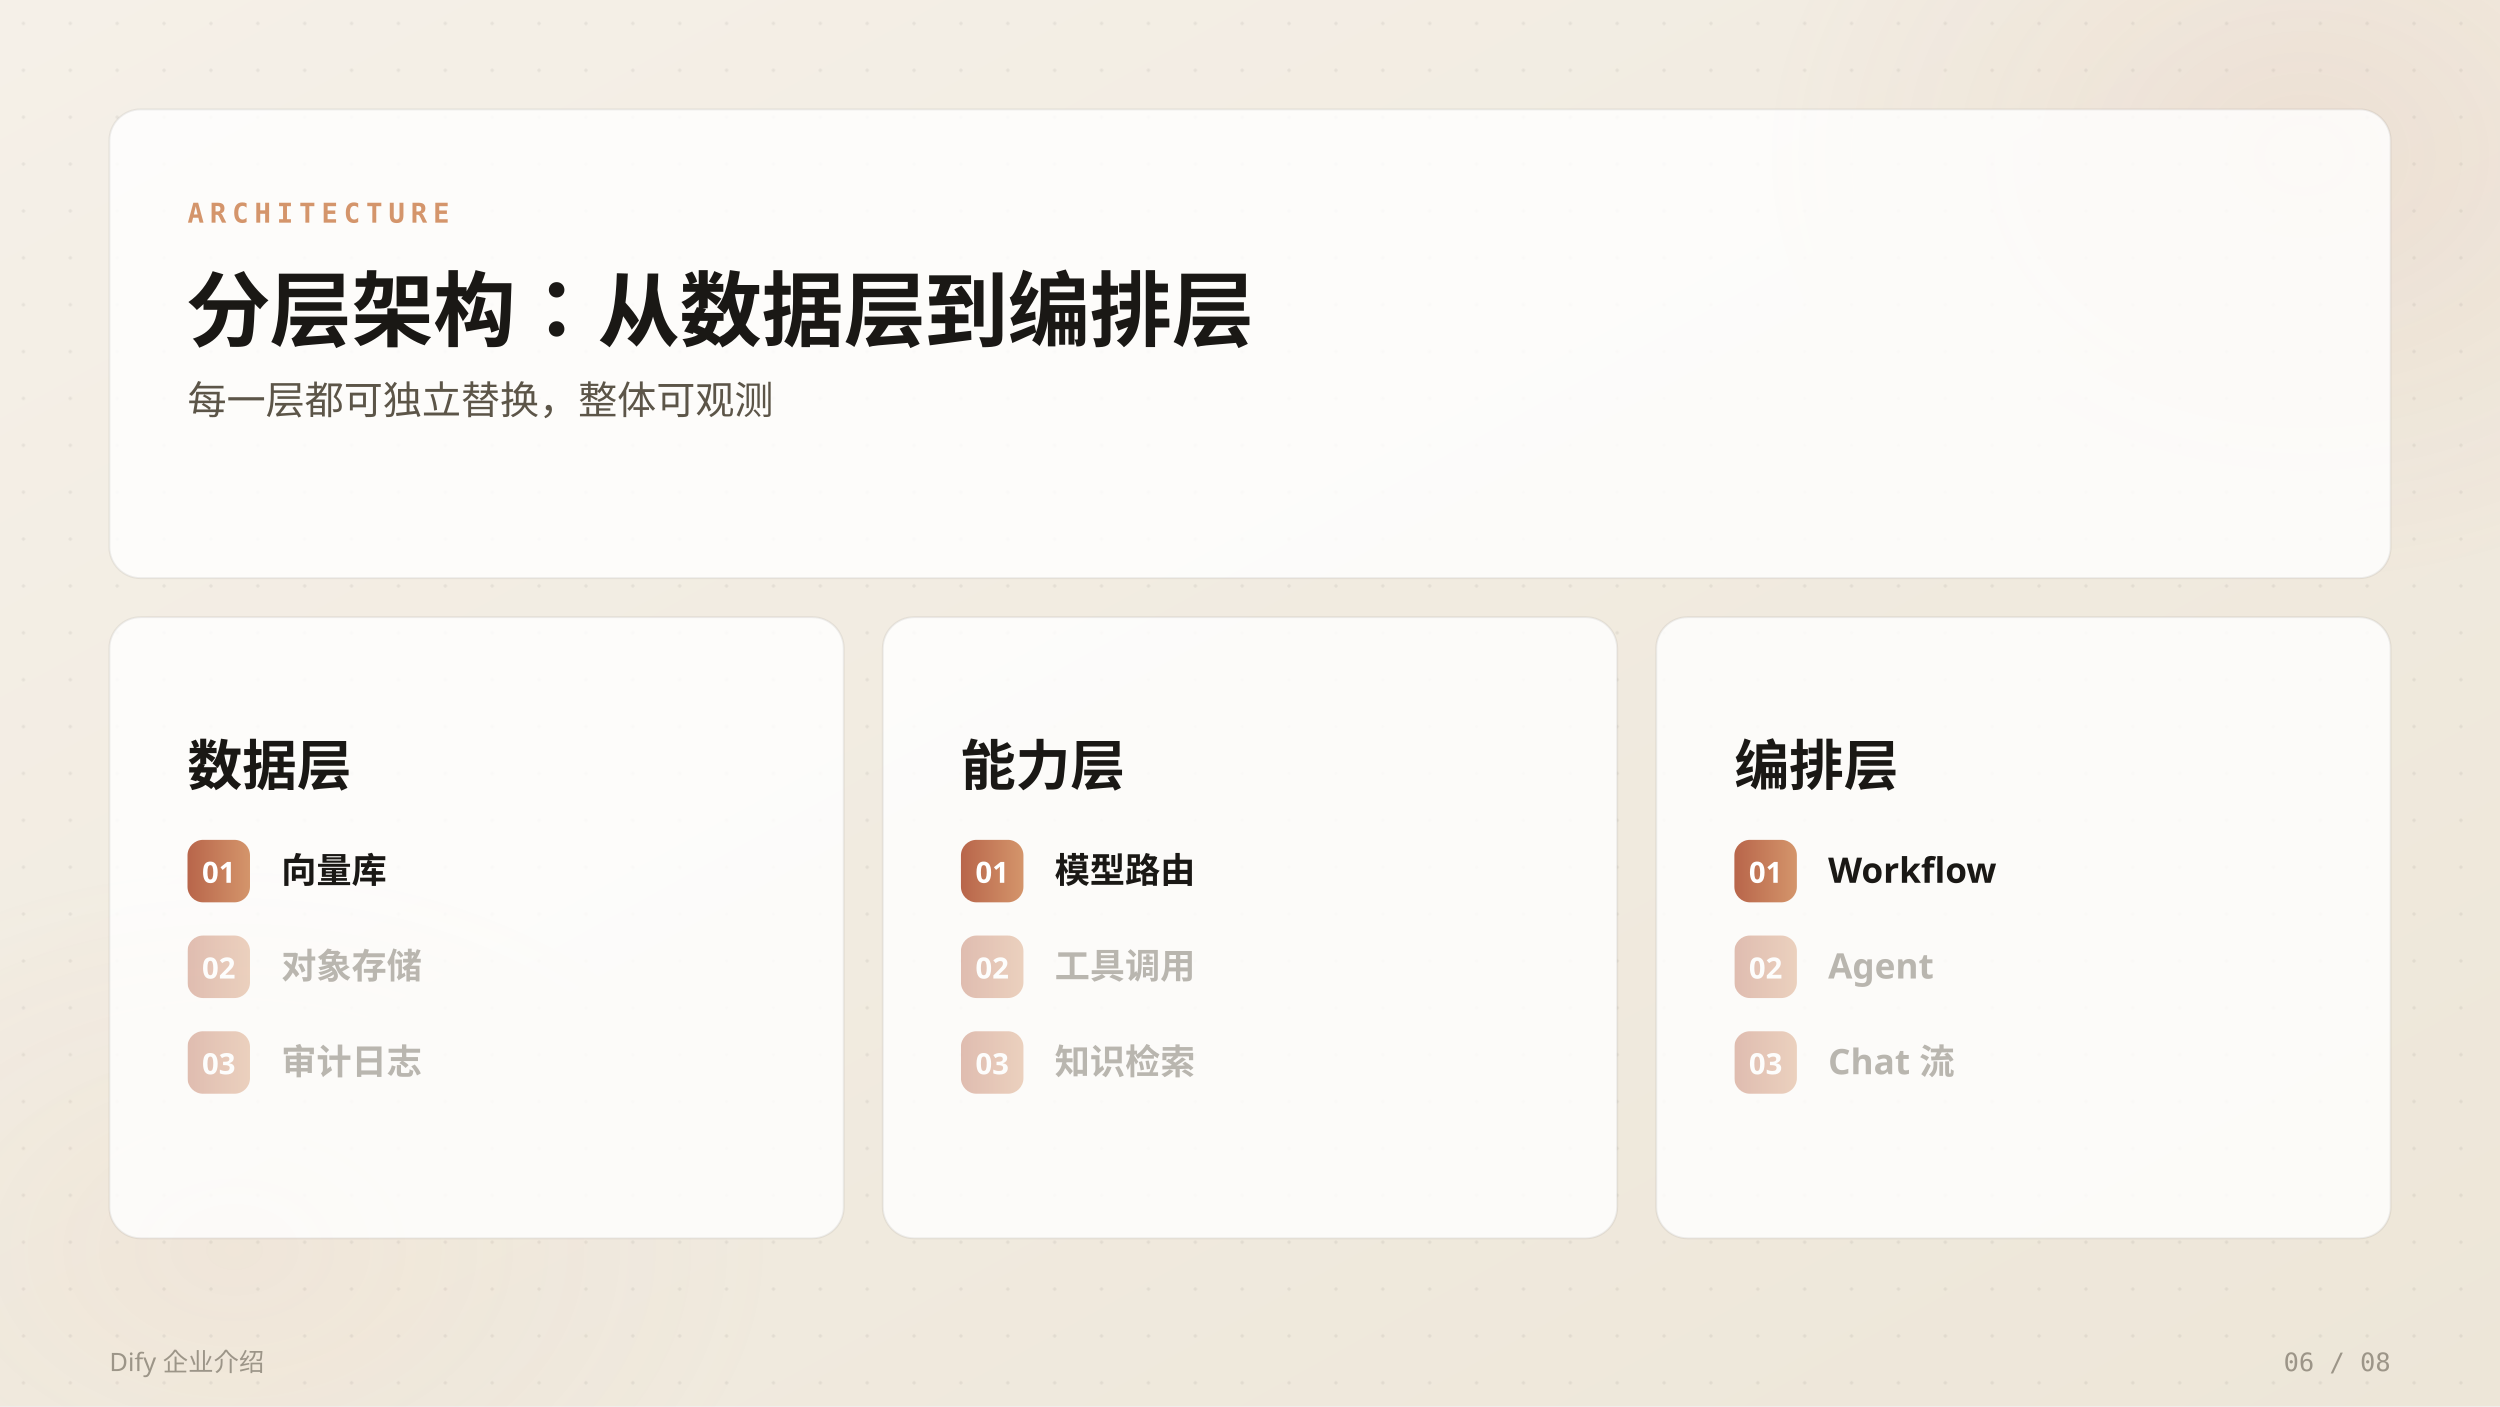
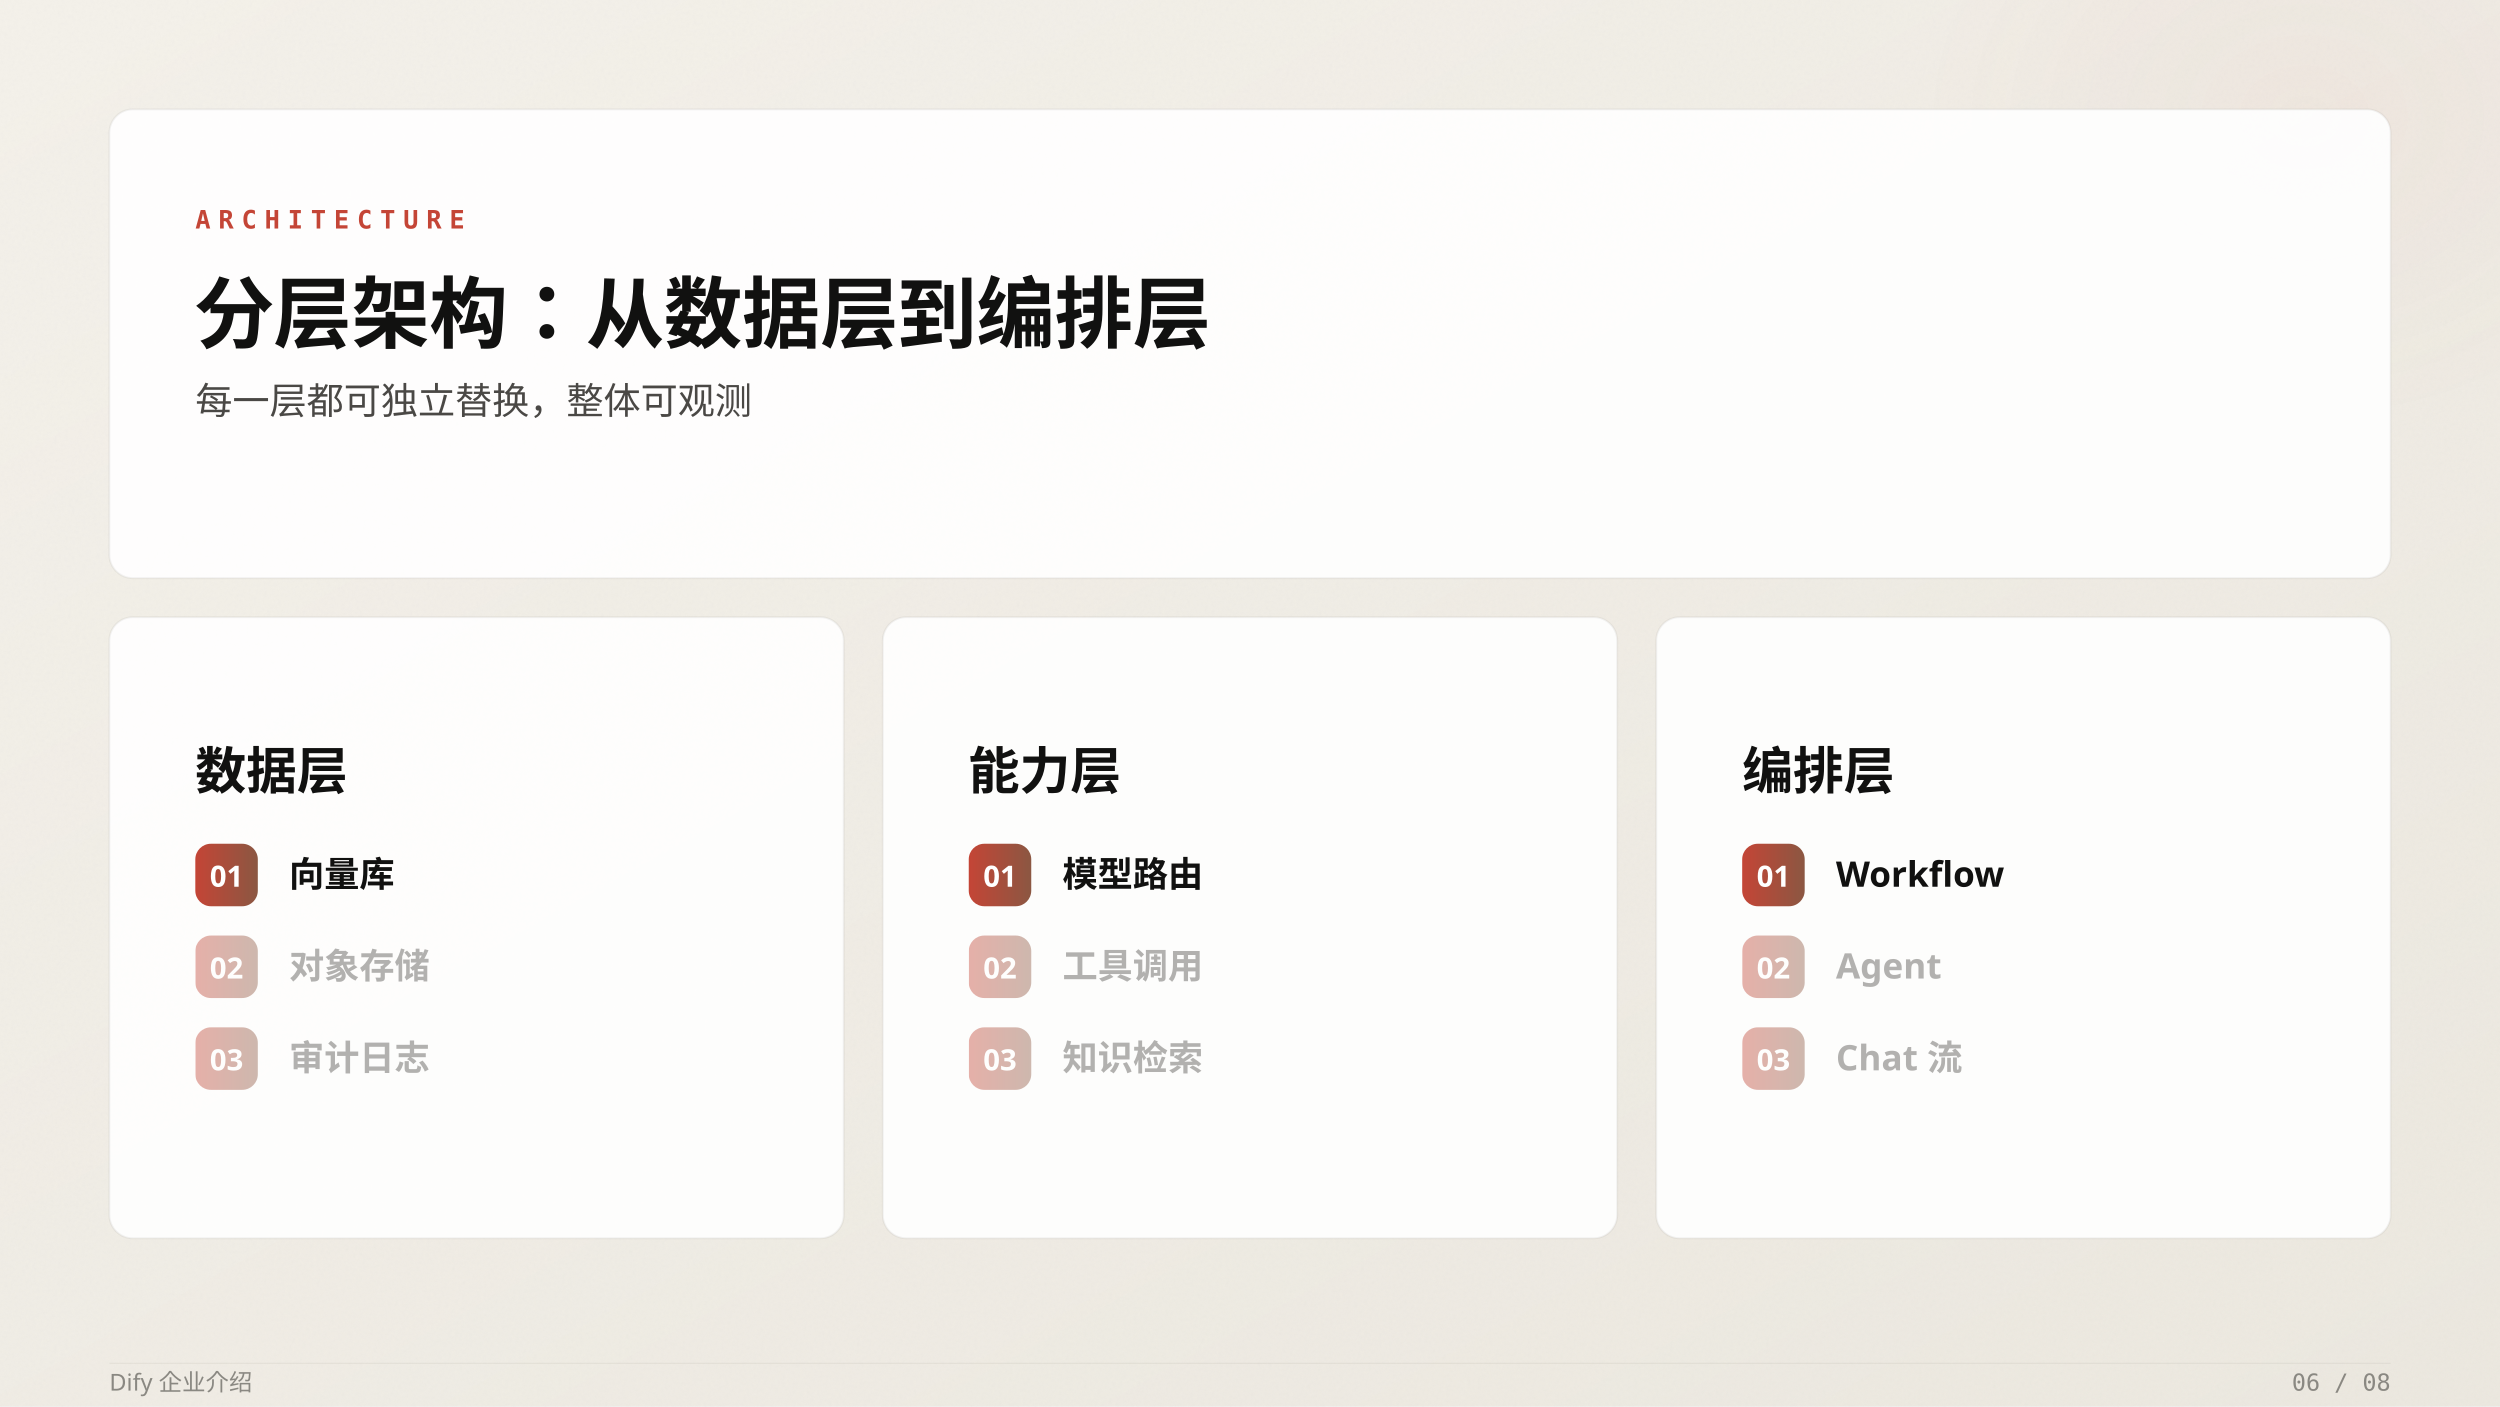
<svg xmlns="http://www.w3.org/2000/svg" viewBox="0 0 1280 720" width="1280" height="720">
  <defs>
    <linearGradient id="bg-grad" x1="0%" y1="0%" x2="100%" y2="100%">
-       <stop offset="0%" stop-color="#F5F0E8" />
-       <stop offset="100%" stop-color="#EDE6D8" />
+       <stop offset="0%" stop-color="#f4f1ea" />
+       <stop offset="100%" stop-color="#ece8df" />
    </linearGradient>
    <linearGradient id="accent-grad" x1="0%" y1="0%" x2="100%" y2="0%">
-       <stop offset="0%" stop-color="#B8654A" />
-       <stop offset="100%" stop-color="#D4956B" />
+       <stop offset="0%" stop-color="#c44536" />
+       <stop offset="100%" stop-color="#8b5742" />
    </linearGradient>
    <linearGradient id="accent-grad-v" x1="0%" y1="0%" x2="0%" y2="100%">
-       <stop offset="0%" stop-color="#B8654A" />
-       <stop offset="100%" stop-color="#D4956B" />
+       <stop offset="0%" stop-color="#c44536" />
+       <stop offset="100%" stop-color="#8b5742" />
    </linearGradient>
    <radialGradient id="spot-1" cx="50%" cy="50%" r="50%">
-       <stop offset="0%" stop-color="#B8654A" stop-opacity="0.08" />
-       <stop offset="100%" stop-color="#B8654A" stop-opacity="0" />
+       <stop offset="0%" stop-color="#c44536" stop-opacity="0.04" />
+       <stop offset="100%" stop-color="#c44536" stop-opacity="0" />
    </radialGradient>
    <radialGradient id="spot-2" cx="50%" cy="50%" r="50%">
-       <stop offset="0%" stop-color="#D4956B" stop-opacity="0.06" />
-       <stop offset="100%" stop-color="#D4956B" stop-opacity="0" />
+       <stop offset="0%" stop-color="#8b5742" stop-opacity="0.03" />
+       <stop offset="100%" stop-color="#8b5742" stop-opacity="0" />
    </radialGradient>
-     <pattern id="bg-texture" width="24" height="24" patternUnits="userSpaceOnUse">
-       <circle cx="12" cy="12" r="0.9" fill="#1a1815" fill-opacity="0.06" />
-     </pattern>
+     <filter id="grain-filter">
+       <feTurbulence type="fractalNoise" baseFrequency="0.55" numOctaves="3" stitchTiles="stitch" />
+       <feColorMatrix type="saturate" values="0" />
+     </filter>
  </defs>
  <style type="text/css">
-     text { font-family: 'Noto Sans SC', 'PingFang SC', 'Microsoft YaHei', sans-serif; }
+     text { font-family: 'PingFang SC', 'Noto Sans SC', 'Microsoft YaHei', sans-serif; }
    .mono { font-family: 'IBM Plex Mono', 'SF Mono', 'JetBrains Mono', Menlo, monospace; }
-     .eyebrow { font-size: 14px; fill: #D4956B; letter-spacing: 3px; font-weight: 600; font-family: 'IBM Plex Mono', 'SF Mono', 'JetBrains Mono', Menlo, monospace; }
-     .h1 { font-size: 56px; fill: #1a1815; font-weight: 700; font-family: 'Noto Serif SC', 'Playfair Display', 'Songti SC', 'Times New Roman', serif; }
-     .h2 { font-size: 42px; fill: #1a1815; font-weight: 700; font-family: 'Noto Serif SC', 'Playfair Display', 'Songti SC', 'Times New Roman', serif; }
-     .h3 { font-size: 28px; fill: #1a1815; font-weight: 600; font-family: 'Noto Serif SC', 'Playfair Display', 'Songti SC', 'Times New Roman', serif; }
-     .h4 { font-size: 20px; fill: #1a1815; font-weight: 600; font-family: 'Noto Serif SC', 'Playfair Display', 'Songti SC', 'Times New Roman', serif; }
-     .body { font-size: 17px; fill: #5c5548; }
-     .small { font-size: 13px; fill: #9c9588; }
-     .stat-huge { font-size: 100px; fill: #1a1815; font-weight: 800; font-family: 'Noto Serif SC', 'Playfair Display', 'Songti SC', 'Times New Roman', serif; }
-     .stat-unit { font-size: 26px; fill: #5c5548; font-weight: 500; }
+     .eyebrow { font-size: 13px; fill: #c44536; letter-spacing: 4px; font-weight: 600; font-family: 'IBM Plex Mono', 'SF Mono', 'JetBrains Mono', Menlo, monospace; }
+     .h1 { font-size: 54px; fill: #111110; font-weight: 700; font-family: 'Songti SC', 'Noto Serif SC', 'STKaiti', 'Times New Roman', serif; line-height: 1.15; }
+     .h2 { font-size: 40px; fill: #111110; font-weight: 700; font-family: 'Songti SC', 'Noto Serif SC', 'STKaiti', 'Times New Roman', serif; line-height: 1.2; }
+     .h3 { font-size: 26px; fill: #111110; font-weight: 600; font-family: 'Songti SC', 'Noto Serif SC', 'STKaiti', 'Times New Roman', serif; line-height: 1.25; }
+     .h4 { font-size: 19px; fill: #111110; font-weight: 600; font-family: 'Songti SC', 'Noto Serif SC', 'STKaiti', 'Times New Roman', serif; }
+     .body { font-size: 16px; fill: #4a4845; line-height: 1.55; }
+     .small { font-size: 12px; fill: #8a8882; }
+     .stat-huge { font-size: 96px; fill: #111110; font-weight: 800; font-family: 'Songti SC', 'Noto Serif SC', 'STKaiti', 'Times New Roman', serif; }
+     .stat-unit { font-size: 24px; fill: #4a4845; font-weight: 500; }
  </style>
  <rect width="1280" height="720" fill="url(#bg-grad)" />
-   <rect width="1280" height="720" fill="url(#bg-texture)" />
-   <ellipse cx="1180" cy="80" rx="280" ry="220" fill="url(#spot-1)" />
-   <ellipse cx="120" cy="640" rx="280" ry="200" fill="url(#spot-2)" />
+   <rect width="1280" height="720" filter="url(#grain-filter)" opacity="0.04" pointer-events="none" />
+   <ellipse cx="1180" cy="60" rx="200" ry="160" fill="url(#spot-1)" />
  <g transform="translate(56, 56)">
-     <rect x="0" y="0" width="1168" height="240" rx="16" fill="#FFFFFF" fill-opacity="0.82" stroke="#1a1815" stroke-opacity="0.07" stroke-width="1" />
-     <svg x="40" y="40" width="1088" height="160" viewBox="0 0 1088 160">
-       <text x="0" y="18" class="eyebrow">ARCHITECTURE</text>
-       <text x="0" y="78" font-size="42" fill="#1a1815" font-weight="700">分层架构：从数据层到编排层</text>
-       <text x="0" y="116" font-size="20" fill="#5c5548" font-weight="400">每一层都可独立替换，整体可观测</text>
+     <rect x="0" y="0" width="1168" height="240" rx="12" fill="#FFFFFF" fill-opacity="0.9" stroke="#111110" stroke-opacity="0.05" stroke-width="1" />
+     <svg x="44" y="44" width="1080" height="152" viewBox="0 0 1080 152">
+       <text x="0" y="17" class="eyebrow">ARCHITECTURE</text>
+       <text x="0" y="75" font-size="40" fill="#111110" font-weight="700" font-family="'Songti SC', 'Noto Serif SC', 'STKaiti', 'Times New Roman', serif">分层架构：从数据层到编排层</text>
+       <text x="0" y="112" font-size="19" fill="#4a4845" font-weight="400">每一层都可独立替换，整体可观测</text>
    </svg>
  </g>
  <g transform="translate(56, 316)">
-     <rect x="0" y="0" width="376" height="318" rx="16" fill="#FFFFFF" fill-opacity="0.82" stroke="#1a1815" stroke-opacity="0.07" stroke-width="1" />
-     <svg x="40" y="40" width="296" height="238" viewBox="0 0 296 238">
-       <text x="0" y="46" class="h3">数据层</text>
-       <g transform="translate(0, 74)" opacity="1.0">
+     <rect x="0" y="0" width="376" height="318" rx="12" fill="#FFFFFF" fill-opacity="0.9" stroke="#111110" stroke-opacity="0.05" stroke-width="1" />
+     <svg x="44" y="44" width="288" height="230" viewBox="0 0 288 230">
+       <text x="0" y="44" class="h3">数据层</text>
+       <g transform="translate(0, 72)" opacity="1.0">
        <rect x="-12" y="0" width="4" height="32" rx="2" fill="url(#accent-grad)" />
        <rect x="0" y="0" width="32" height="32" rx="8" fill="url(#accent-grad)" />
        <text x="16" y="22" text-anchor="middle" font-size="15" font-weight="700" fill="#ffffff">01</text>
-         <text x="48" y="22" font-size="18" fill="#1a1815" font-weight="700">向量库</text>
+         <text x="48" y="22" font-size="18" fill="#111110" font-weight="700">向量库</text>
      </g>
-       <g transform="translate(0, 123)" opacity="0.42">
+       <g transform="translate(0, 119)" opacity="0.42">
        <rect x="0" y="0" width="32" height="32" rx="8" fill="url(#accent-grad)" />
        <text x="16" y="22" text-anchor="middle" font-size="15" font-weight="700" fill="#ffffff">02</text>
-         <text x="48" y="22" font-size="18" fill="#5c5548" font-weight="600">对象存储</text>
+         <text x="48" y="22" font-size="18" fill="#4a4845" font-weight="600">对象存储</text>
      </g>
-       <g transform="translate(0, 172)" opacity="0.42">
+       <g transform="translate(0, 166)" opacity="0.42">
        <rect x="0" y="0" width="32" height="32" rx="8" fill="url(#accent-grad)" />
        <text x="16" y="22" text-anchor="middle" font-size="15" font-weight="700" fill="#ffffff">03</text>
-         <text x="48" y="22" font-size="18" fill="#5c5548" font-weight="600">审计日志</text>
+         <text x="48" y="22" font-size="18" fill="#4a4845" font-weight="600">审计日志</text>
      </g>
    </svg>
  </g>
  <g transform="translate(452, 316)">
-     <rect x="0" y="0" width="376" height="318" rx="16" fill="#FFFFFF" fill-opacity="0.82" stroke="#1a1815" stroke-opacity="0.07" stroke-width="1" />
-     <svg x="40" y="40" width="296" height="238" viewBox="0 0 296 238">
-       <text x="0" y="46" class="h3">能力层</text>
-       <g transform="translate(0, 74)" opacity="1.0">
+     <rect x="0" y="0" width="376" height="318" rx="12" fill="#FFFFFF" fill-opacity="0.9" stroke="#111110" stroke-opacity="0.05" stroke-width="1" />
+     <svg x="44" y="44" width="288" height="230" viewBox="0 0 288 230">
+       <text x="0" y="44" class="h3">能力层</text>
+       <g transform="translate(0, 72)" opacity="1.0">
        <rect x="-12" y="0" width="4" height="32" rx="2" fill="url(#accent-grad)" />
        <rect x="0" y="0" width="32" height="32" rx="8" fill="url(#accent-grad)" />
        <text x="16" y="22" text-anchor="middle" font-size="15" font-weight="700" fill="#ffffff">01</text>
-         <text x="48" y="22" font-size="18" fill="#1a1815" font-weight="700">模型路由</text>
+         <text x="48" y="22" font-size="18" fill="#111110" font-weight="700">模型路由</text>
      </g>
-       <g transform="translate(0, 123)" opacity="0.42">
+       <g transform="translate(0, 119)" opacity="0.42">
        <rect x="0" y="0" width="32" height="32" rx="8" fill="url(#accent-grad)" />
        <text x="16" y="22" text-anchor="middle" font-size="15" font-weight="700" fill="#ffffff">02</text>
-         <text x="48" y="22" font-size="18" fill="#5c5548" font-weight="600">工具调用</text>
+         <text x="48" y="22" font-size="18" fill="#4a4845" font-weight="600">工具调用</text>
      </g>
-       <g transform="translate(0, 172)" opacity="0.42">
+       <g transform="translate(0, 166)" opacity="0.42">
        <rect x="0" y="0" width="32" height="32" rx="8" fill="url(#accent-grad)" />
        <text x="16" y="22" text-anchor="middle" font-size="15" font-weight="700" fill="#ffffff">03</text>
-         <text x="48" y="22" font-size="18" fill="#5c5548" font-weight="600">知识检索</text>
+         <text x="48" y="22" font-size="18" fill="#4a4845" font-weight="600">知识检索</text>
      </g>
    </svg>
  </g>
  <g transform="translate(848, 316)">
-     <rect x="0" y="0" width="376" height="318" rx="16" fill="#FFFFFF" fill-opacity="0.82" stroke="#1a1815" stroke-opacity="0.07" stroke-width="1" />
-     <svg x="40" y="40" width="296" height="238" viewBox="0 0 296 238">
-       <text x="0" y="46" class="h3">编排层</text>
-       <g transform="translate(0, 74)" opacity="1.0">
+     <rect x="0" y="0" width="376" height="318" rx="12" fill="#FFFFFF" fill-opacity="0.9" stroke="#111110" stroke-opacity="0.05" stroke-width="1" />
+     <svg x="44" y="44" width="288" height="230" viewBox="0 0 288 230">
+       <text x="0" y="44" class="h3">编排层</text>
+       <g transform="translate(0, 72)" opacity="1.0">
        <rect x="-12" y="0" width="4" height="32" rx="2" fill="url(#accent-grad)" />
        <rect x="0" y="0" width="32" height="32" rx="8" fill="url(#accent-grad)" />
        <text x="16" y="22" text-anchor="middle" font-size="15" font-weight="700" fill="#ffffff">01</text>
-         <text x="48" y="22" font-size="18" fill="#1a1815" font-weight="700">Workflow</text>
+         <text x="48" y="22" font-size="18" fill="#111110" font-weight="700">Workflow</text>
      </g>
-       <g transform="translate(0, 123)" opacity="0.42">
+       <g transform="translate(0, 119)" opacity="0.42">
        <rect x="0" y="0" width="32" height="32" rx="8" fill="url(#accent-grad)" />
        <text x="16" y="22" text-anchor="middle" font-size="15" font-weight="700" fill="#ffffff">02</text>
-         <text x="48" y="22" font-size="18" fill="#5c5548" font-weight="600">Agent</text>
+         <text x="48" y="22" font-size="18" fill="#4a4845" font-weight="600">Agent</text>
      </g>
-       <g transform="translate(0, 172)" opacity="0.42">
+       <g transform="translate(0, 166)" opacity="0.42">
        <rect x="0" y="0" width="32" height="32" rx="8" fill="url(#accent-grad)" />
        <text x="16" y="22" text-anchor="middle" font-size="15" font-weight="700" fill="#ffffff">03</text>
-         <text x="48" y="22" font-size="18" fill="#5c5548" font-weight="600">Chat 流</text>
+         <text x="48" y="22" font-size="18" fill="#4a4845" font-weight="600">Chat 流</text>
      </g>
    </svg>
  </g>
-   <text x="56" y="702" class="small">Dify 企业介绍</text>
-   <text x="1224" y="702" class="small mono" text-anchor="end">06 / 08</text>
+   <line x1="56" y1="698" x2="1224" y2="698" stroke="#111110" stroke-opacity="0.06" stroke-width="0.5" />
+   <text x="56" y="712" class="small">Dify 企业介绍</text>
+   <text x="1224" y="712" class="small mono" text-anchor="end">06 / 08</text>
</svg>
